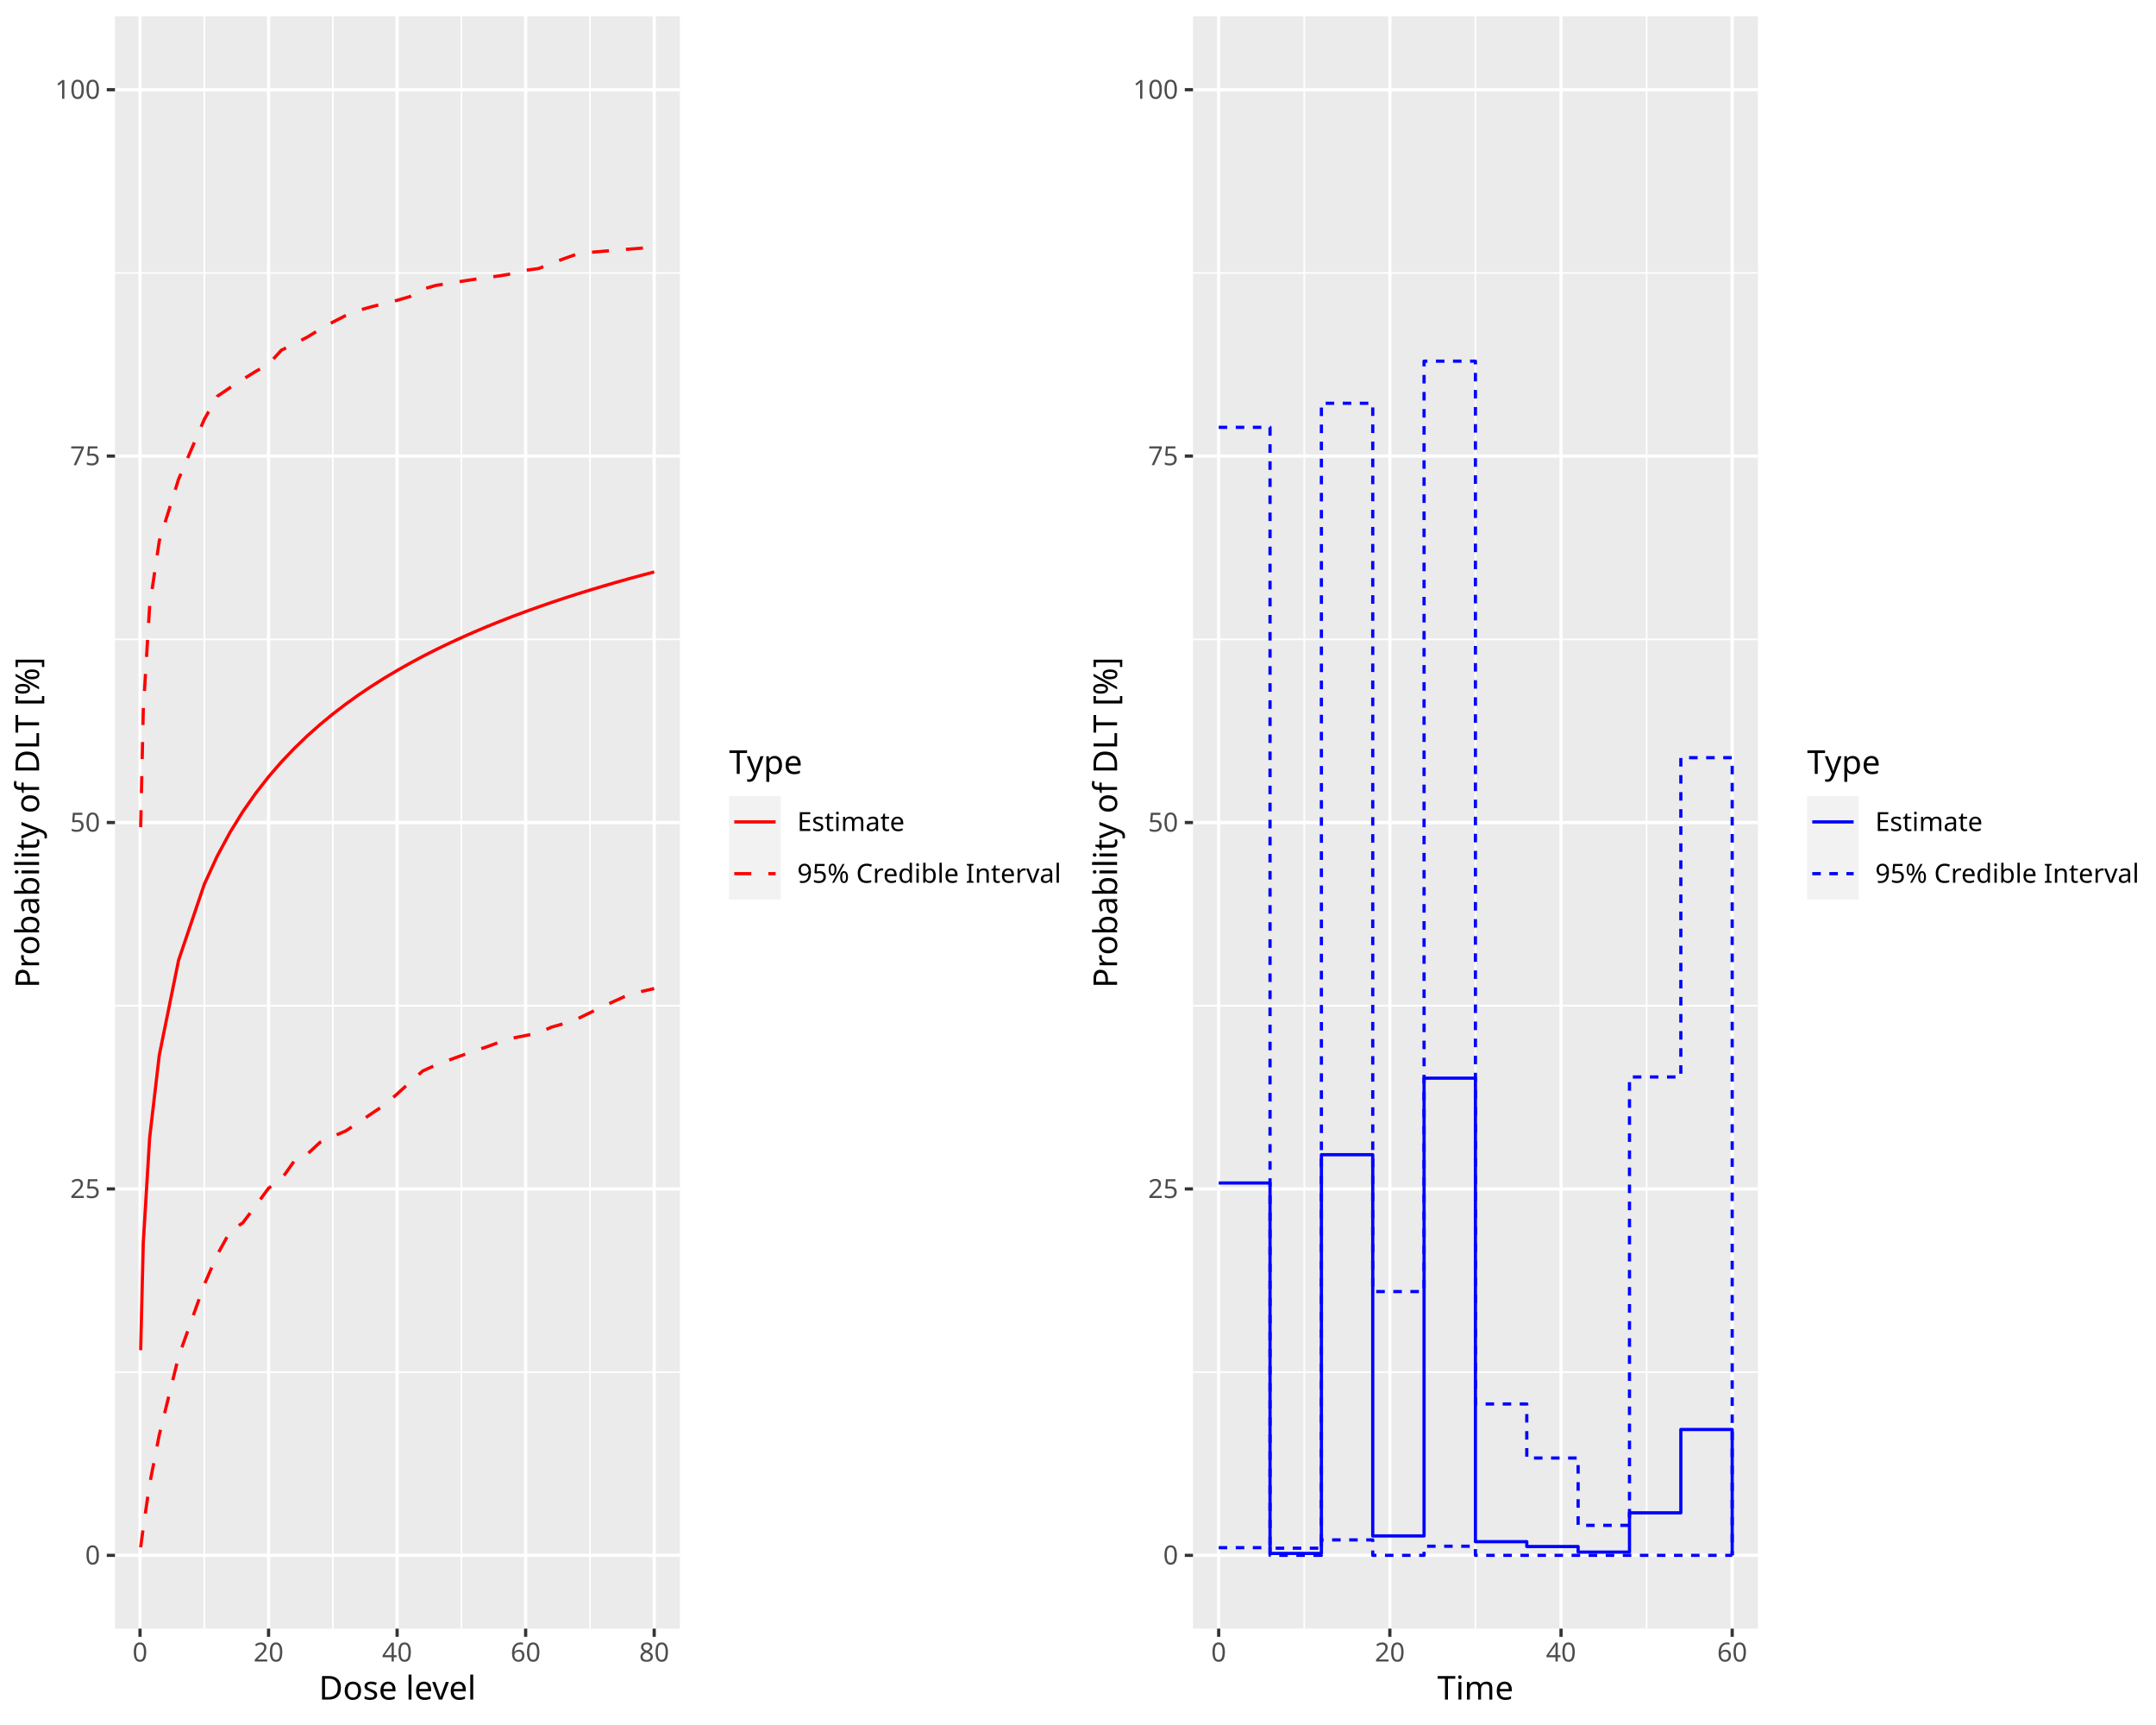
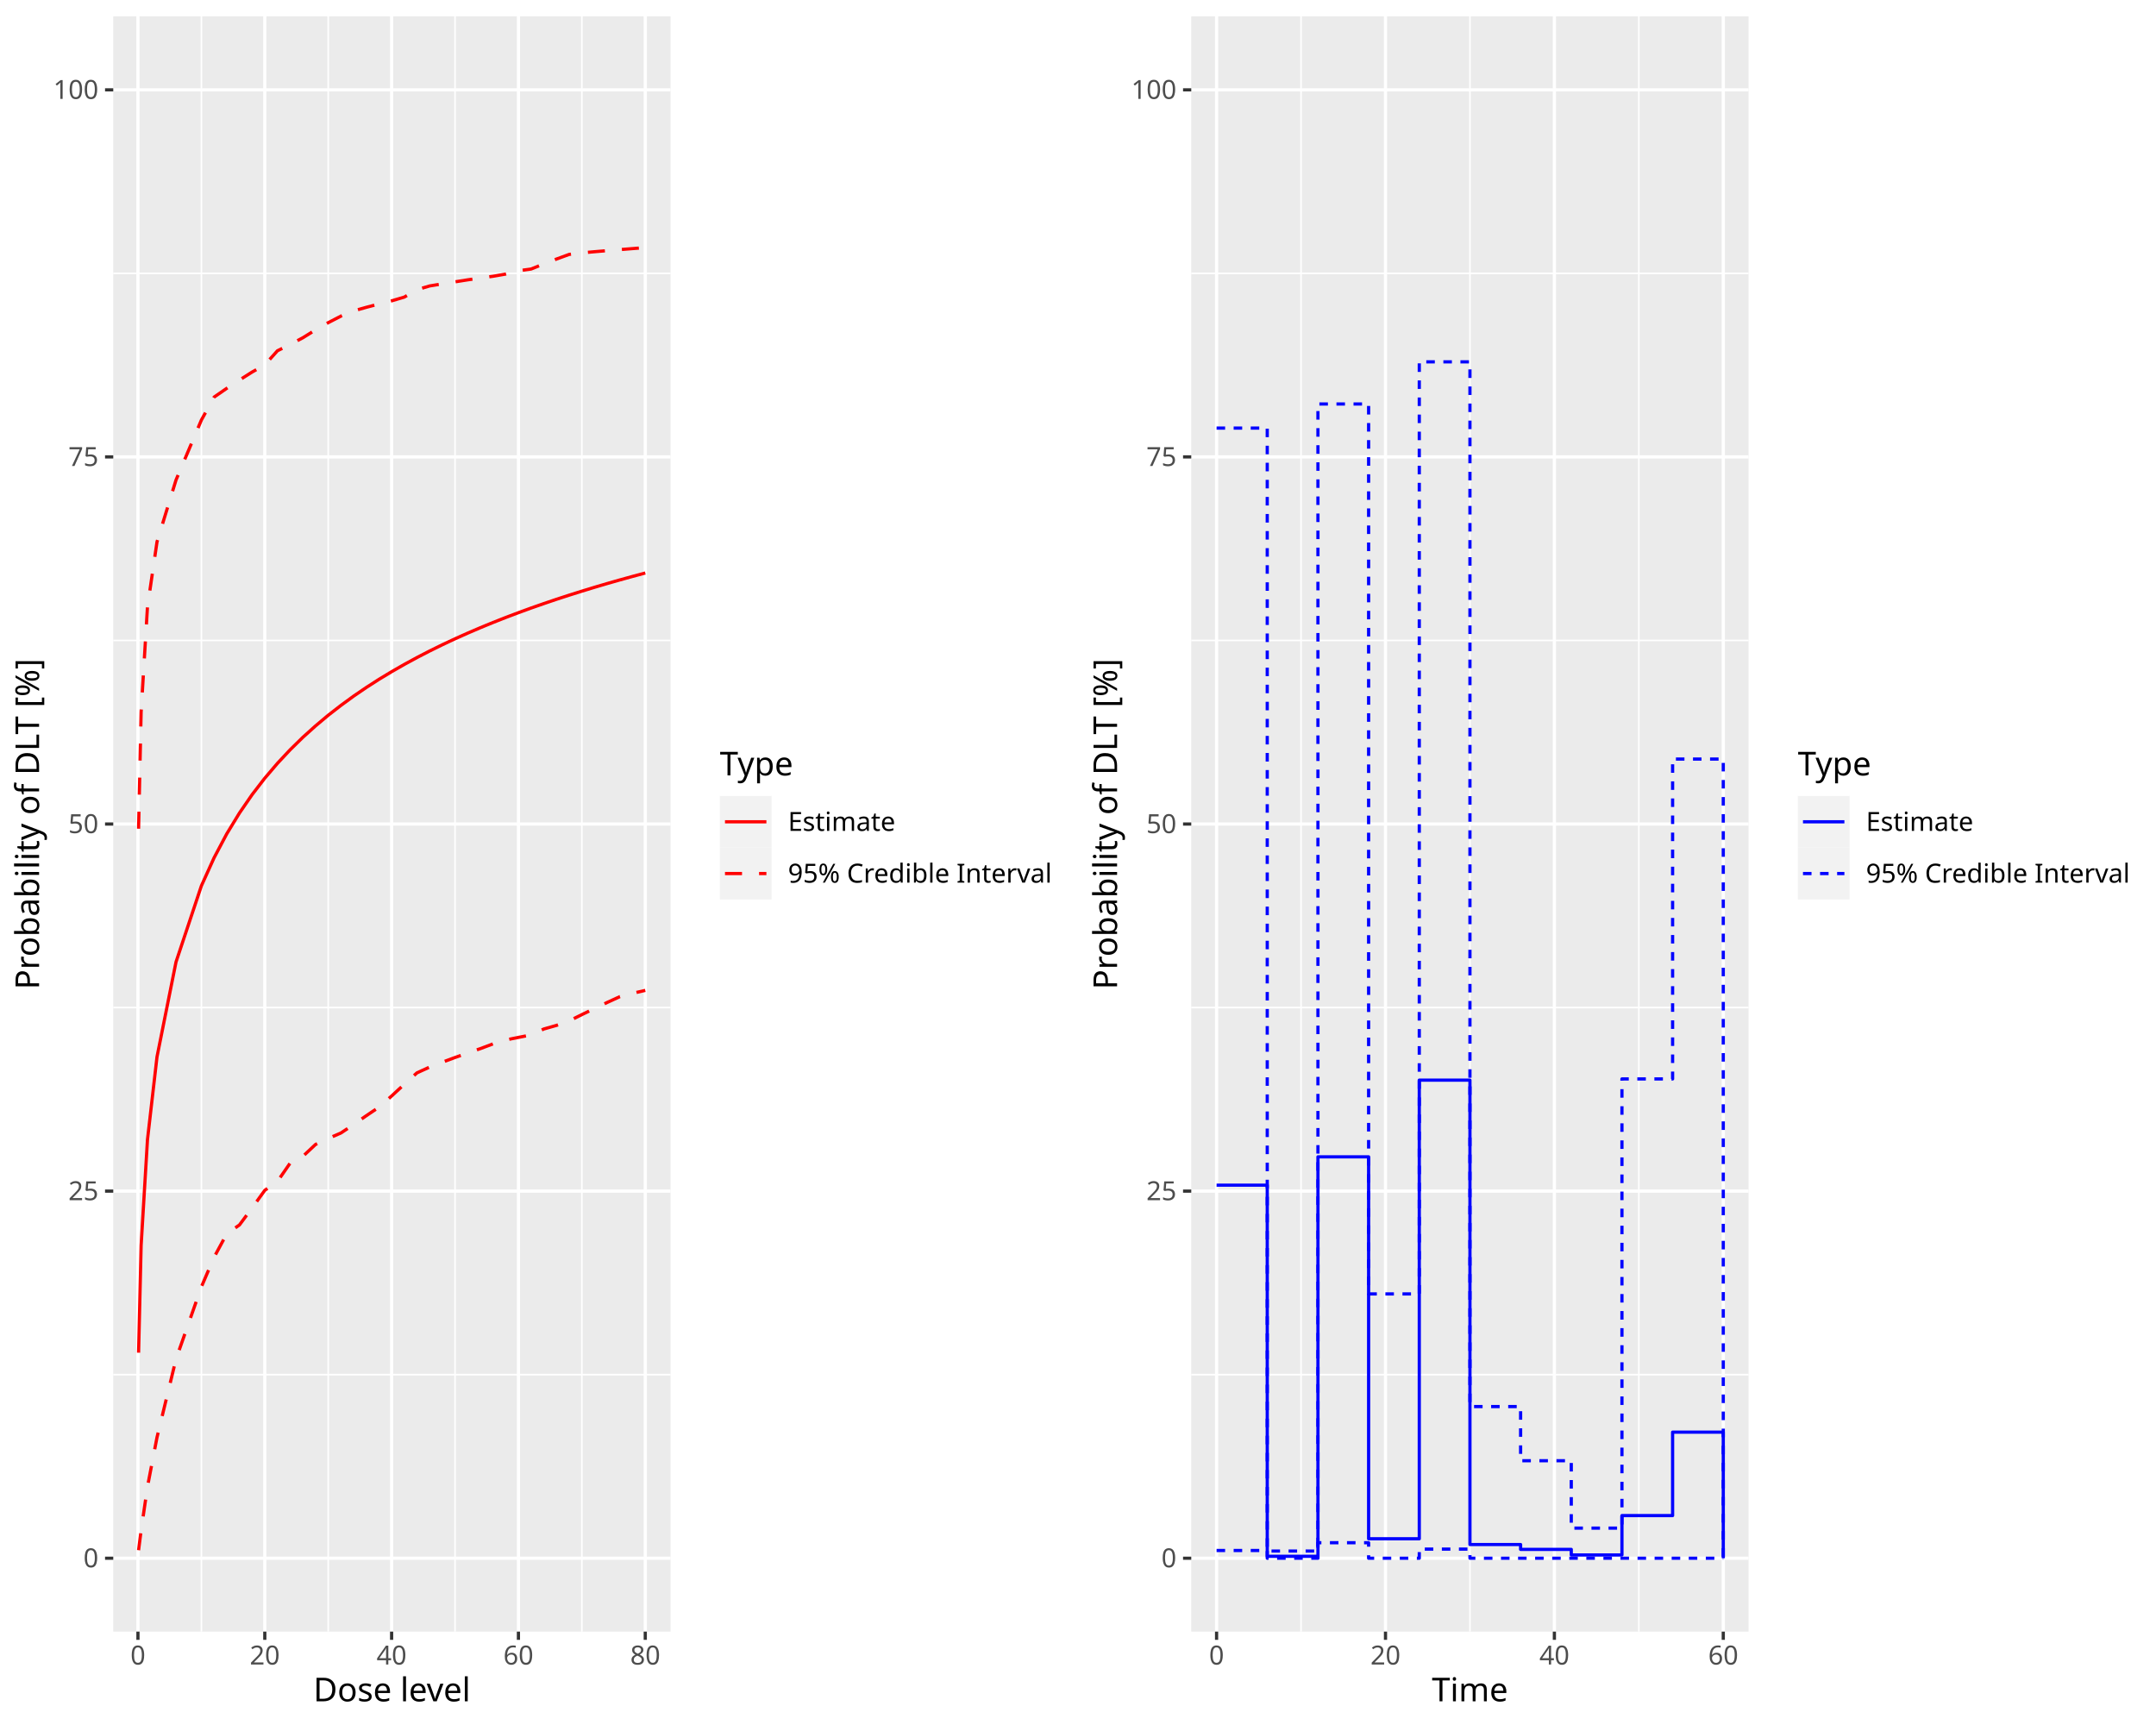
<svg xmlns="http://www.w3.org/2000/svg" class="svglite" data-engine-version="2.0" width="720.00pt" height="576.00pt" viewBox="0 0 720.00 576.00">
  <defs>
    <style type="text/css">
    .svglite line, .svglite polyline, .svglite polygon, .svglite path, .svglite rect, .svglite circle {
      fill: none;
      stroke: #000000;
      stroke-linecap: round;
      stroke-linejoin: round;
      stroke-miterlimit: 10.00;
    }
  </style>
  </defs>
  <rect width="100%" height="100%" style="stroke: none; fill: #FFFFFF;" />
  <defs>
    <clipPath id="cpMC4wMHw3MjAuMDB8MC4wMHw1NzYuMDA=">
      <rect x="0.00" y="0.00" width="720.00" height="576.00" />
    </clipPath>
  </defs>
  <g clip-path="url(#cpMC4wMHw3MjAuMDB8MC4wMHw1NzYuMDA=)">
</g>
  <defs>
    <clipPath id="cpMC4wMHwzNjAuMDB8MC4wMHw1NzYuMDA=">
      <rect x="0.00" y="0.00" width="360.00" height="576.00" />
    </clipPath>
  </defs>
  <g clip-path="url(#cpMC4wMHwzNjAuMDB8MC4wMHw1NzYuMDA=)">
    <rect x="0.00" y="0.00" width="360.00" height="576.00" style="stroke-width: 1.07; stroke: #FFFFFF; fill: #FFFFFF;" />
  </g>
  <g clip-path="url(#cpMC4wMHw3MjAuMDB8MC4wMHw1NzYuMDA=)">
</g>
  <defs>
-     <clipPath id="cpMzguNDB8MjI3LjA0fDUuNDh8NTQzLjgy">
-       <rect x="38.40" y="5.48" width="188.64" height="538.34" />
+     <clipPath id="cpMzcuODJ8MjIzLjk1fDUuNDh8NTQ0Ljgy">
+       <rect x="37.82" y="5.48" width="186.12" height="539.34" />
    </clipPath>
  </defs>
-   <g clip-path="url(#cpMzguNDB8MjI3LjA0fDUuNDh8NTQzLjgy)">
-     <rect x="38.40" y="5.48" width="188.64" height="538.34" style="stroke-width: 1.07; stroke: none; fill: #EBEBEB;" />
-     <polyline points="38.40,458.18 227.04,458.18 " style="stroke-width: 0.53; stroke: #FFFFFF; stroke-linecap: butt;" />
-     <polyline points="38.40,335.83 227.04,335.83 " style="stroke-width: 0.53; stroke: #FFFFFF; stroke-linecap: butt;" />
-     <polyline points="38.40,213.48 227.04,213.48 " style="stroke-width: 0.53; stroke: #FFFFFF; stroke-linecap: butt;" />
-     <polyline points="38.40,91.13 227.04,91.13 " style="stroke-width: 0.53; stroke: #FFFFFF; stroke-linecap: butt;" />
-     <polyline points="68.23,543.82 68.23,5.48 " style="stroke-width: 0.53; stroke: #FFFFFF; stroke-linecap: butt;" />
-     <polyline points="111.15,543.82 111.15,5.48 " style="stroke-width: 0.53; stroke: #FFFFFF; stroke-linecap: butt;" />
-     <polyline points="154.08,543.82 154.08,5.48 " style="stroke-width: 0.53; stroke: #FFFFFF; stroke-linecap: butt;" />
-     <polyline points="197.01,543.82 197.01,5.48 " style="stroke-width: 0.53; stroke: #FFFFFF; stroke-linecap: butt;" />
-     <polyline points="38.40,519.35 227.04,519.35 " style="stroke-width: 1.07; stroke: #FFFFFF; stroke-linecap: butt;" />
-     <polyline points="38.40,397.00 227.04,397.00 " style="stroke-width: 1.07; stroke: #FFFFFF; stroke-linecap: butt;" />
-     <polyline points="38.40,274.65 227.04,274.65 " style="stroke-width: 1.07; stroke: #FFFFFF; stroke-linecap: butt;" />
-     <polyline points="38.40,152.30 227.04,152.30 " style="stroke-width: 1.07; stroke: #FFFFFF; stroke-linecap: butt;" />
-     <polyline points="38.40,29.95 227.04,29.95 " style="stroke-width: 1.07; stroke: #FFFFFF; stroke-linecap: butt;" />
-     <polyline points="46.76,543.82 46.76,5.48 " style="stroke-width: 1.07; stroke: #FFFFFF; stroke-linecap: butt;" />
-     <polyline points="89.69,543.82 89.69,5.48 " style="stroke-width: 1.07; stroke: #FFFFFF; stroke-linecap: butt;" />
-     <polyline points="132.62,543.82 132.62,5.48 " style="stroke-width: 1.07; stroke: #FFFFFF; stroke-linecap: butt;" />
-     <polyline points="175.54,543.82 175.54,5.48 " style="stroke-width: 1.07; stroke: #FFFFFF; stroke-linecap: butt;" />
-     <polyline points="218.47,543.82 218.47,5.48 " style="stroke-width: 1.07; stroke: #FFFFFF; stroke-linecap: butt;" />
-     <polyline points="46.98,516.68 47.84,510.05 49.98,495.55 53.20,479.08 59.64,452.99 68.23,428.93 72.52,419.04 76.81,411.25 81.11,408.28 85.40,402.60 89.69,396.74 93.98,393.76 98.28,387.66 102.57,385.43 106.86,381.46 111.15,379.47 115.45,377.64 119.74,374.82 124.03,371.88 128.32,369.02 132.62,365.30 136.91,361.38 141.20,357.59 145.49,355.65 149.79,354.03 154.08,352.47 158.37,350.96 162.66,349.51 166.96,347.93 171.25,346.63 175.54,345.77 179.84,344.94 184.13,342.98 188.42,341.77 192.71,340.27 197.01,338.17 201.30,336.12 205.59,334.12 209.88,332.17 214.18,331.08 218.47,330.09 " style="stroke-width: 1.07; stroke: #FF0000; stroke-dasharray: 5.69,5.69; stroke-linecap: butt;" />
-     <polyline points="46.98,450.85 47.84,415.09 49.98,379.87 53.20,352.27 59.64,320.63 68.23,295.26 72.52,285.91 76.81,277.94 81.11,270.99 85.40,264.86 89.69,259.37 93.98,254.41 98.28,249.90 102.57,245.76 106.86,241.95 111.15,238.41 115.45,235.12 119.74,232.04 124.03,229.16 128.32,226.44 132.62,223.88 136.91,221.46 141.20,219.16 145.49,216.98 149.79,214.90 154.08,212.92 158.37,211.03 162.66,209.21 166.96,207.48 171.25,205.81 175.54,204.21 179.84,202.67 184.13,201.18 188.42,199.75 192.71,198.37 197.01,197.04 201.30,195.75 205.59,194.50 209.88,193.29 214.18,192.12 218.47,190.98 " style="stroke-width: 1.07; stroke: #FF0000; stroke-linecap: butt;" />
-     <polyline points="46.98,276.22 47.84,237.31 49.98,202.28 53.20,180.62 59.64,160.00 68.23,140.02 72.52,132.36 76.81,129.44 81.11,126.68 85.40,124.01 89.69,121.62 93.98,116.92 98.28,114.82 102.57,112.59 106.86,109.96 111.15,107.56 115.45,105.37 119.74,103.64 124.03,102.44 128.32,101.33 132.62,100.28 136.91,99.03 141.20,96.56 145.49,95.32 149.79,94.61 154.08,93.94 158.37,93.28 162.66,92.67 166.96,92.09 171.25,91.35 175.54,90.25 179.84,89.67 184.13,87.96 188.42,86.35 192.71,84.81 197.01,84.28 201.30,83.91 205.59,83.55 209.88,83.20 214.18,82.87 218.47,82.54 " style="stroke-width: 1.07; stroke: #FF0000; stroke-dasharray: 5.69,5.69; stroke-linecap: butt;" />
+   <g clip-path="url(#cpMzcuODJ8MjIzLjk1fDUuNDh8NTQ0Ljgy)">
+     <rect x="37.82" y="5.48" width="186.12" height="539.34" style="stroke-width: 1.07; stroke: none; fill: #EBEBEB;" />
+     <polyline points="37.82,459.02 223.95,459.02 " style="stroke-width: 0.53; stroke: #FFFFFF; stroke-linecap: butt;" />
+     <polyline points="37.82,336.44 223.95,336.44 " style="stroke-width: 0.53; stroke: #FFFFFF; stroke-linecap: butt;" />
+     <polyline points="37.82,213.86 223.95,213.86 " style="stroke-width: 0.53; stroke: #FFFFFF; stroke-linecap: butt;" />
+     <polyline points="37.82,91.28 223.95,91.28 " style="stroke-width: 0.53; stroke: #FFFFFF; stroke-linecap: butt;" />
+     <polyline points="67.25,544.82 67.25,5.48 " style="stroke-width: 0.53; stroke: #FFFFFF; stroke-linecap: butt;" />
+     <polyline points="109.60,544.82 109.60,5.48 " style="stroke-width: 0.53; stroke: #FFFFFF; stroke-linecap: butt;" />
+     <polyline points="151.96,544.82 151.96,5.48 " style="stroke-width: 0.53; stroke: #FFFFFF; stroke-linecap: butt;" />
+     <polyline points="194.31,544.82 194.31,5.48 " style="stroke-width: 0.53; stroke: #FFFFFF; stroke-linecap: butt;" />
+     <polyline points="37.82,520.31 223.95,520.31 " style="stroke-width: 1.07; stroke: #FFFFFF; stroke-linecap: butt;" />
+     <polyline points="37.82,397.73 223.95,397.73 " style="stroke-width: 1.07; stroke: #FFFFFF; stroke-linecap: butt;" />
+     <polyline points="37.82,275.15 223.95,275.15 " style="stroke-width: 1.07; stroke: #FFFFFF; stroke-linecap: butt;" />
+     <polyline points="37.82,152.57 223.95,152.57 " style="stroke-width: 1.07; stroke: #FFFFFF; stroke-linecap: butt;" />
+     <polyline points="37.82,30.00 223.95,30.00 " style="stroke-width: 1.07; stroke: #FFFFFF; stroke-linecap: butt;" />
+     <polyline points="46.07,544.82 46.07,5.48 " style="stroke-width: 1.07; stroke: #FFFFFF; stroke-linecap: butt;" />
+     <polyline points="88.43,544.82 88.43,5.48 " style="stroke-width: 1.07; stroke: #FFFFFF; stroke-linecap: butt;" />
+     <polyline points="130.78,544.82 130.78,5.48 " style="stroke-width: 1.07; stroke: #FFFFFF; stroke-linecap: butt;" />
+     <polyline points="173.13,544.82 173.13,5.48 " style="stroke-width: 1.07; stroke: #FFFFFF; stroke-linecap: butt;" />
+     <polyline points="215.49,544.82 215.49,5.48 " style="stroke-width: 1.07; stroke: #FFFFFF; stroke-linecap: butt;" />
+     <polyline points="46.28,517.63 47.13,510.99 49.25,496.46 52.43,479.96 58.78,453.82 67.25,429.72 71.49,419.81 75.72,412.00 79.96,409.03 84.19,403.34 88.43,397.46 92.66,394.48 96.90,388.37 101.13,386.13 105.37,382.15 109.60,380.16 113.84,378.33 118.07,375.50 122.31,372.56 126.54,369.70 130.78,365.97 135.02,362.04 139.25,358.24 143.49,356.30 147.72,354.68 151.96,353.11 156.19,351.60 160.43,350.15 164.66,348.56 168.90,347.26 173.13,346.40 177.37,345.57 181.60,343.60 185.84,342.39 190.08,340.89 194.31,338.79 198.55,336.74 202.78,334.73 207.02,332.78 211.25,331.69 215.49,330.70 " style="stroke-width: 1.07; stroke: #FF0000; stroke-dasharray: 5.69,5.69; stroke-linecap: butt;" />
+     <polyline points="46.28,451.68 47.13,415.85 49.25,380.56 52.43,352.91 58.78,321.22 67.25,295.80 71.49,286.43 75.72,278.44 79.96,271.49 84.19,265.34 88.43,259.84 92.66,254.88 96.90,250.35 101.13,246.21 105.37,242.39 109.60,238.84 113.84,235.55 118.07,232.46 122.31,229.57 126.54,226.85 130.78,224.29 135.02,221.86 139.25,219.56 143.49,217.37 147.72,215.29 151.96,213.30 156.19,211.41 160.43,209.59 164.66,207.85 168.90,206.18 173.13,204.58 177.37,203.03 181.60,201.55 185.84,200.11 190.08,198.73 194.31,197.40 198.55,196.10 202.78,194.85 207.02,193.64 211.25,192.47 215.49,191.33 " style="stroke-width: 1.07; stroke: #FF0000; stroke-linecap: butt;" />
+     <polyline points="46.28,276.72 47.13,237.74 49.25,202.64 52.43,180.95 58.78,160.28 67.25,140.27 71.49,132.60 75.72,129.67 79.96,126.91 84.19,124.23 88.43,121.84 92.66,117.12 96.90,115.02 101.13,112.79 105.37,110.15 109.60,107.75 113.84,105.56 118.07,103.82 122.31,102.62 126.54,101.51 130.78,100.46 135.02,99.20 139.25,96.73 143.49,95.48 147.72,94.78 151.96,94.11 156.19,93.44 160.43,92.83 164.66,92.25 168.90,91.51 173.13,90.41 177.37,89.83 181.60,88.11 185.84,86.50 190.08,84.95 194.31,84.43 198.55,84.05 202.78,83.69 207.02,83.35 211.25,83.01 215.49,82.68 " style="stroke-width: 1.07; stroke: #FF0000; stroke-dasharray: 5.69,5.69; stroke-linecap: butt;" />
  </g>
  <g clip-path="url(#cpMC4wMHw3MjAuMDB8MC4wMHw1NzYuMDA=)">
-     <text x="33.47" y="522.38" text-anchor="end" style="font-size: 8.80px; fill: #4D4D4D; font-family: sans;" textLength="4.89px" lengthAdjust="spacingAndGlyphs">0</text>
-     <text x="33.47" y="400.03" text-anchor="end" style="font-size: 8.80px; fill: #4D4D4D; font-family: sans;" textLength="9.79px" lengthAdjust="spacingAndGlyphs">25</text>
-     <text x="33.47" y="277.68" text-anchor="end" style="font-size: 8.80px; fill: #4D4D4D; font-family: sans;" textLength="9.79px" lengthAdjust="spacingAndGlyphs">50</text>
-     <text x="33.47" y="155.33" text-anchor="end" style="font-size: 8.80px; fill: #4D4D4D; font-family: sans;" textLength="9.79px" lengthAdjust="spacingAndGlyphs">75</text>
-     <text x="33.47" y="32.98" text-anchor="end" style="font-size: 8.80px; fill: #4D4D4D; font-family: sans;" textLength="14.68px" lengthAdjust="spacingAndGlyphs">100</text>
-     <polyline points="35.66,519.35 38.40,519.35 " style="stroke-width: 1.07; stroke: #333333; stroke-linecap: butt;" />
-     <polyline points="35.66,397.00 38.40,397.00 " style="stroke-width: 1.07; stroke: #333333; stroke-linecap: butt;" />
-     <polyline points="35.66,274.65 38.40,274.65 " style="stroke-width: 1.07; stroke: #333333; stroke-linecap: butt;" />
-     <polyline points="35.66,152.30 38.40,152.30 " style="stroke-width: 1.07; stroke: #333333; stroke-linecap: butt;" />
-     <polyline points="35.66,29.95 38.40,29.95 " style="stroke-width: 1.07; stroke: #333333; stroke-linecap: butt;" />
-     <polyline points="46.76,546.56 46.76,543.82 " style="stroke-width: 1.07; stroke: #333333; stroke-linecap: butt;" />
-     <polyline points="89.69,546.56 89.69,543.82 " style="stroke-width: 1.07; stroke: #333333; stroke-linecap: butt;" />
-     <polyline points="132.62,546.56 132.62,543.82 " style="stroke-width: 1.07; stroke: #333333; stroke-linecap: butt;" />
-     <polyline points="175.54,546.56 175.54,543.82 " style="stroke-width: 1.07; stroke: #333333; stroke-linecap: butt;" />
-     <polyline points="218.47,546.56 218.47,543.82 " style="stroke-width: 1.07; stroke: #333333; stroke-linecap: butt;" />
-     <text x="46.76" y="554.81" text-anchor="middle" style="font-size: 8.80px; fill: #4D4D4D; font-family: sans;" textLength="4.89px" lengthAdjust="spacingAndGlyphs">0</text>
-     <text x="89.69" y="554.81" text-anchor="middle" style="font-size: 8.80px; fill: #4D4D4D; font-family: sans;" textLength="9.79px" lengthAdjust="spacingAndGlyphs">20</text>
-     <text x="132.62" y="554.81" text-anchor="middle" style="font-size: 8.80px; fill: #4D4D4D; font-family: sans;" textLength="9.79px" lengthAdjust="spacingAndGlyphs">40</text>
-     <text x="175.54" y="554.81" text-anchor="middle" style="font-size: 8.80px; fill: #4D4D4D; font-family: sans;" textLength="9.79px" lengthAdjust="spacingAndGlyphs">60</text>
-     <text x="218.47" y="554.81" text-anchor="middle" style="font-size: 8.80px; fill: #4D4D4D; font-family: sans;" textLength="9.79px" lengthAdjust="spacingAndGlyphs">80</text>
-     <text x="132.72" y="567.52" text-anchor="middle" style="font-size: 11.00px; font-family: sans;" textLength="51.37px" lengthAdjust="spacingAndGlyphs">Dose level</text>
-     <text transform="translate(13.05,274.65) rotate(-90)" text-anchor="middle" style="font-size: 11.00px; font-family: sans;" textLength="106.38px" lengthAdjust="spacingAndGlyphs">Probability of DLT [%]</text>
-     <rect x="238.00" y="243.45" width="116.52" height="62.40" style="stroke-width: 1.07; stroke: none; fill: #FFFFFF;" />
-     <text x="243.48" y="258.42" style="font-size: 11.00px; font-family: sans;" textLength="24.46px" lengthAdjust="spacingAndGlyphs">Type</text>
-     <rect x="243.48" y="265.81" width="17.28" height="17.28" style="stroke-width: 1.07; stroke: none; fill: #F2F2F2;" />
-     <line x1="245.21" y1="274.45" x2="259.03" y2="274.45" style="stroke-width: 1.07; stroke: #FF0000; stroke-linecap: butt;" />
-     <rect x="243.48" y="283.09" width="17.28" height="17.28" style="stroke-width: 1.07; stroke: none; fill: #F2F2F2;" />
-     <line x1="245.21" y1="291.73" x2="259.03" y2="291.73" style="stroke-width: 1.07; stroke: #FF0000; stroke-dasharray: 5.69,5.69; stroke-linecap: butt;" />
-     <text x="266.24" y="277.48" style="font-size: 8.80px; font-family: sans;" textLength="34.24px" lengthAdjust="spacingAndGlyphs">Estimate</text>
-     <text x="266.24" y="294.76" style="font-size: 8.80px; font-family: sans;" textLength="84.14px" lengthAdjust="spacingAndGlyphs">95% Credible Interval</text>
+     <text x="32.89" y="523.34" text-anchor="end" style="font-size: 8.80px; fill: #4D4D4D; font-family: sans;" textLength="4.89px" lengthAdjust="spacingAndGlyphs">0</text>
+     <text x="32.89" y="400.76" text-anchor="end" style="font-size: 8.80px; fill: #4D4D4D; font-family: sans;" textLength="9.79px" lengthAdjust="spacingAndGlyphs">25</text>
+     <text x="32.89" y="278.18" text-anchor="end" style="font-size: 8.80px; fill: #4D4D4D; font-family: sans;" textLength="9.79px" lengthAdjust="spacingAndGlyphs">50</text>
+     <text x="32.89" y="155.60" text-anchor="end" style="font-size: 8.80px; fill: #4D4D4D; font-family: sans;" textLength="9.79px" lengthAdjust="spacingAndGlyphs">75</text>
+     <text x="32.89" y="33.02" text-anchor="end" style="font-size: 8.80px; fill: #4D4D4D; font-family: sans;" textLength="14.68px" lengthAdjust="spacingAndGlyphs">100</text>
+     <polyline points="35.08,520.31 37.82,520.31 " style="stroke-width: 1.07; stroke: #333333; stroke-linecap: butt;" />
+     <polyline points="35.08,397.73 37.82,397.73 " style="stroke-width: 1.07; stroke: #333333; stroke-linecap: butt;" />
+     <polyline points="35.08,275.15 37.82,275.15 " style="stroke-width: 1.07; stroke: #333333; stroke-linecap: butt;" />
+     <polyline points="35.08,152.57 37.82,152.57 " style="stroke-width: 1.07; stroke: #333333; stroke-linecap: butt;" />
+     <polyline points="35.08,30.00 37.82,30.00 " style="stroke-width: 1.07; stroke: #333333; stroke-linecap: butt;" />
+     <polyline points="46.07,547.56 46.07,544.82 " style="stroke-width: 1.07; stroke: #333333; stroke-linecap: butt;" />
+     <polyline points="88.43,547.56 88.43,544.82 " style="stroke-width: 1.07; stroke: #333333; stroke-linecap: butt;" />
+     <polyline points="130.78,547.56 130.78,544.82 " style="stroke-width: 1.07; stroke: #333333; stroke-linecap: butt;" />
+     <polyline points="173.13,547.56 173.13,544.82 " style="stroke-width: 1.07; stroke: #333333; stroke-linecap: butt;" />
+     <polyline points="215.49,547.56 215.49,544.82 " style="stroke-width: 1.07; stroke: #333333; stroke-linecap: butt;" />
+     <text x="46.07" y="555.81" text-anchor="middle" style="font-size: 8.80px; fill: #4D4D4D; font-family: sans;" textLength="4.89px" lengthAdjust="spacingAndGlyphs">0</text>
+     <text x="88.43" y="555.81" text-anchor="middle" style="font-size: 8.80px; fill: #4D4D4D; font-family: sans;" textLength="9.79px" lengthAdjust="spacingAndGlyphs">20</text>
+     <text x="130.78" y="555.81" text-anchor="middle" style="font-size: 8.80px; fill: #4D4D4D; font-family: sans;" textLength="9.79px" lengthAdjust="spacingAndGlyphs">40</text>
+     <text x="173.13" y="555.81" text-anchor="middle" style="font-size: 8.80px; fill: #4D4D4D; font-family: sans;" textLength="9.79px" lengthAdjust="spacingAndGlyphs">60</text>
+     <text x="215.49" y="555.81" text-anchor="middle" style="font-size: 8.80px; fill: #4D4D4D; font-family: sans;" textLength="9.79px" lengthAdjust="spacingAndGlyphs">80</text>
+     <text x="130.89" y="568.10" text-anchor="middle" style="font-size: 11.00px; font-family: sans;" textLength="51.37px" lengthAdjust="spacingAndGlyphs">Dose level</text>
+     <text transform="translate(13.05,275.15) rotate(-90)" text-anchor="middle" style="font-size: 11.00px; font-family: sans;" textLength="106.38px" lengthAdjust="spacingAndGlyphs">Probability of DLT [%]</text>
+     <rect x="234.91" y="244.49" width="119.61" height="61.32" style="stroke-width: 1.07; stroke: none; fill: #FFFFFF;" />
+     <text x="240.39" y="258.92" style="font-size: 11.00px; font-family: sans;" textLength="24.46px" lengthAdjust="spacingAndGlyphs">Type</text>
+     <rect x="240.39" y="265.77" width="17.28" height="17.28" style="stroke-width: 1.07; stroke: none; fill: #F2F2F2;" />
+     <line x1="242.11" y1="274.41" x2="255.94" y2="274.41" style="stroke-width: 1.07; stroke: #FF0000; stroke-linecap: butt;" />
+     <rect x="240.39" y="283.05" width="17.28" height="17.28" style="stroke-width: 1.07; stroke: none; fill: #F2F2F2;" />
+     <line x1="242.11" y1="291.69" x2="255.94" y2="291.69" style="stroke-width: 1.07; stroke: #FF0000; stroke-dasharray: 5.69,5.69; stroke-linecap: butt;" />
+     <text x="263.15" y="277.44" style="font-size: 8.80px; font-family: sans;" textLength="34.24px" lengthAdjust="spacingAndGlyphs">Estimate</text>
+     <text x="263.15" y="294.72" style="font-size: 8.80px; font-family: sans;" textLength="84.14px" lengthAdjust="spacingAndGlyphs">95% Credible Interval</text>
  </g>
  <defs>
    <clipPath id="cpMzYwLjAwfDcyMC4wMHwwLjAwfDU3Ni4wMA==">
      <rect x="360.00" y="0.00" width="360.00" height="576.00" />
    </clipPath>
  </defs>
  <g clip-path="url(#cpMzYwLjAwfDcyMC4wMHwwLjAwfDU3Ni4wMA==)">
    <rect x="360.00" y="0.00" width="360.00" height="576.00" style="stroke-width: 1.07; stroke: #FFFFFF; fill: #FFFFFF;" />
  </g>
  <g clip-path="url(#cpMC4wMHw3MjAuMDB8MC4wMHw1NzYuMDA=)">
</g>
  <defs>
-     <clipPath id="cpMzk4LjQwfDU4Ny4wNHw1LjQ4fDU0My44Mg==">
-       <rect x="398.40" y="5.48" width="188.64" height="538.34" />
+     <clipPath id="cpMzk3LjgyfDU4My45NXw1LjQ4fDU0NC44Mg==">
+       <rect x="397.82" y="5.48" width="186.12" height="539.34" />
    </clipPath>
  </defs>
-   <g clip-path="url(#cpMzk4LjQwfDU4Ny4wNHw1LjQ4fDU0My44Mg==)">
-     <rect x="398.40" y="5.48" width="188.64" height="538.34" style="stroke-width: 1.07; stroke: none; fill: #EBEBEB;" />
-     <polyline points="398.40,458.18 587.04,458.18 " style="stroke-width: 0.53; stroke: #FFFFFF; stroke-linecap: butt;" />
-     <polyline points="398.40,335.83 587.04,335.83 " style="stroke-width: 0.53; stroke: #FFFFFF; stroke-linecap: butt;" />
-     <polyline points="398.40,213.48 587.04,213.48 " style="stroke-width: 0.53; stroke: #FFFFFF; stroke-linecap: butt;" />
-     <polyline points="398.40,91.13 587.04,91.13 " style="stroke-width: 0.53; stroke: #FFFFFF; stroke-linecap: butt;" />
-     <polyline points="435.56,543.82 435.56,5.48 " style="stroke-width: 0.53; stroke: #FFFFFF; stroke-linecap: butt;" />
-     <polyline points="492.72,543.82 492.72,5.48 " style="stroke-width: 0.53; stroke: #FFFFFF; stroke-linecap: butt;" />
-     <polyline points="549.89,543.82 549.89,5.48 " style="stroke-width: 0.53; stroke: #FFFFFF; stroke-linecap: butt;" />
-     <polyline points="398.40,519.35 587.04,519.35 " style="stroke-width: 1.07; stroke: #FFFFFF; stroke-linecap: butt;" />
-     <polyline points="398.40,397.00 587.04,397.00 " style="stroke-width: 1.07; stroke: #FFFFFF; stroke-linecap: butt;" />
-     <polyline points="398.40,274.65 587.04,274.65 " style="stroke-width: 1.07; stroke: #FFFFFF; stroke-linecap: butt;" />
-     <polyline points="398.40,152.30 587.04,152.30 " style="stroke-width: 1.07; stroke: #FFFFFF; stroke-linecap: butt;" />
-     <polyline points="398.40,29.95 587.04,29.95 " style="stroke-width: 1.07; stroke: #FFFFFF; stroke-linecap: butt;" />
-     <polyline points="406.98,543.82 406.98,5.48 " style="stroke-width: 1.07; stroke: #FFFFFF; stroke-linecap: butt;" />
-     <polyline points="464.14,543.82 464.14,5.48 " style="stroke-width: 1.07; stroke: #FFFFFF; stroke-linecap: butt;" />
-     <polyline points="521.31,543.82 521.31,5.48 " style="stroke-width: 1.07; stroke: #FFFFFF; stroke-linecap: butt;" />
-     <polyline points="578.47,543.82 578.47,5.48 " style="stroke-width: 1.07; stroke: #FFFFFF; stroke-linecap: butt;" />
-     <polyline points="406.98,516.78 424.13,516.78 424.13,519.35 441.28,519.35 441.28,514.20 458.43,514.20 458.43,519.35 475.57,519.35 475.57,516.31 492.72,516.31 492.72,519.35 509.87,519.35 509.87,519.35 527.02,519.35 527.02,519.35 544.17,519.35 544.17,519.35 561.32,519.35 561.32,519.35 578.47,519.35 578.47,519.35 " style="stroke-width: 1.07; stroke: #0000FF; stroke-dasharray: 2.85,2.85; stroke-linecap: butt;" />
-     <polyline points="406.98,395.02 424.13,395.02 424.13,518.70 441.28,518.70 441.28,385.57 458.43,385.57 458.43,512.87 475.57,512.87 475.57,360.01 492.72,360.01 492.72,514.79 509.87,514.79 509.87,516.41 527.02,516.41 527.02,518.27 544.17,518.27 544.17,505.15 561.32,505.15 561.32,477.33 578.47,477.33 578.47,519.35 " style="stroke-width: 1.07; stroke: #0000FF; stroke-linecap: butt;" />
-     <polyline points="406.98,142.69 424.13,142.69 424.13,516.96 441.28,516.96 441.28,134.66 458.43,134.66 458.43,431.27 475.57,431.27 475.57,120.60 492.72,120.60 492.72,468.81 509.87,468.81 509.87,486.86 527.02,486.86 527.02,509.33 544.17,509.33 544.17,359.62 561.32,359.62 561.32,253.00 578.47,253.00 578.47,519.35 " style="stroke-width: 1.07; stroke: #0000FF; stroke-dasharray: 2.85,2.85; stroke-linecap: butt;" />
+   <g clip-path="url(#cpMzk3LjgyfDU4My45NXw1LjQ4fDU0NC44Mg==)">
+     <rect x="397.82" y="5.48" width="186.12" height="539.34" style="stroke-width: 1.07; stroke: none; fill: #EBEBEB;" />
+     <polyline points="397.82,459.02 583.95,459.02 " style="stroke-width: 0.53; stroke: #FFFFFF; stroke-linecap: butt;" />
+     <polyline points="397.82,336.44 583.95,336.44 " style="stroke-width: 0.53; stroke: #FFFFFF; stroke-linecap: butt;" />
+     <polyline points="397.82,213.86 583.95,213.86 " style="stroke-width: 0.53; stroke: #FFFFFF; stroke-linecap: butt;" />
+     <polyline points="397.82,91.28 583.95,91.28 " style="stroke-width: 0.53; stroke: #FFFFFF; stroke-linecap: butt;" />
+     <polyline points="434.49,544.82 434.49,5.48 " style="stroke-width: 0.53; stroke: #FFFFFF; stroke-linecap: butt;" />
+     <polyline points="490.89,544.82 490.89,5.48 " style="stroke-width: 0.53; stroke: #FFFFFF; stroke-linecap: butt;" />
+     <polyline points="547.29,544.82 547.29,5.48 " style="stroke-width: 0.53; stroke: #FFFFFF; stroke-linecap: butt;" />
+     <polyline points="397.82,520.31 583.95,520.31 " style="stroke-width: 1.07; stroke: #FFFFFF; stroke-linecap: butt;" />
+     <polyline points="397.82,397.73 583.95,397.73 " style="stroke-width: 1.07; stroke: #FFFFFF; stroke-linecap: butt;" />
+     <polyline points="397.82,275.15 583.95,275.15 " style="stroke-width: 1.07; stroke: #FFFFFF; stroke-linecap: butt;" />
+     <polyline points="397.82,152.57 583.95,152.57 " style="stroke-width: 1.07; stroke: #FFFFFF; stroke-linecap: butt;" />
+     <polyline points="397.82,30.00 583.95,30.00 " style="stroke-width: 1.07; stroke: #FFFFFF; stroke-linecap: butt;" />
+     <polyline points="406.28,544.82 406.28,5.48 " style="stroke-width: 1.07; stroke: #FFFFFF; stroke-linecap: butt;" />
+     <polyline points="462.69,544.82 462.69,5.48 " style="stroke-width: 1.07; stroke: #FFFFFF; stroke-linecap: butt;" />
+     <polyline points="519.09,544.82 519.09,5.48 " style="stroke-width: 1.07; stroke: #FFFFFF; stroke-linecap: butt;" />
+     <polyline points="575.49,544.82 575.49,5.48 " style="stroke-width: 1.07; stroke: #FFFFFF; stroke-linecap: butt;" />
+     <polyline points="406.28,517.73 423.20,517.73 423.20,520.31 440.13,520.31 440.13,515.14 457.05,515.14 457.05,520.31 473.97,520.31 473.97,517.26 490.89,517.26 490.89,520.31 507.81,520.31 507.81,520.31 524.73,520.31 524.73,520.31 541.65,520.31 541.65,520.31 558.57,520.31 558.57,520.31 575.49,520.31 575.49,520.31 " style="stroke-width: 1.07; stroke: #0000FF; stroke-dasharray: 2.85,2.85; stroke-linecap: butt;" />
+     <polyline points="406.28,395.74 423.20,395.74 423.20,519.66 440.13,519.66 440.13,386.28 457.05,386.28 457.05,513.81 473.97,513.81 473.97,360.67 490.89,360.67 490.89,515.74 507.81,515.74 507.81,517.36 524.73,517.36 524.73,519.22 541.65,519.22 541.65,506.07 558.57,506.07 558.57,478.21 575.49,478.21 575.49,520.31 " style="stroke-width: 1.07; stroke: #0000FF; stroke-linecap: butt;" />
+     <polyline points="406.28,142.95 423.20,142.95 423.20,517.91 440.13,517.91 440.13,134.90 457.05,134.90 457.05,432.06 473.97,432.06 473.97,120.82 490.89,120.82 490.89,469.67 507.81,469.67 507.81,487.75 524.73,487.75 524.73,510.26 541.65,510.26 541.65,360.27 558.57,360.27 558.57,253.46 575.49,253.46 575.49,520.31 " style="stroke-width: 1.07; stroke: #0000FF; stroke-dasharray: 2.85,2.85; stroke-linecap: butt;" />
  </g>
  <g clip-path="url(#cpMC4wMHw3MjAuMDB8MC4wMHw1NzYuMDA=)">
-     <text x="393.47" y="522.38" text-anchor="end" style="font-size: 8.80px; fill: #4D4D4D; font-family: sans;" textLength="4.89px" lengthAdjust="spacingAndGlyphs">0</text>
-     <text x="393.47" y="400.03" text-anchor="end" style="font-size: 8.80px; fill: #4D4D4D; font-family: sans;" textLength="9.79px" lengthAdjust="spacingAndGlyphs">25</text>
-     <text x="393.47" y="277.68" text-anchor="end" style="font-size: 8.80px; fill: #4D4D4D; font-family: sans;" textLength="9.79px" lengthAdjust="spacingAndGlyphs">50</text>
-     <text x="393.47" y="155.33" text-anchor="end" style="font-size: 8.80px; fill: #4D4D4D; font-family: sans;" textLength="9.79px" lengthAdjust="spacingAndGlyphs">75</text>
-     <text x="393.47" y="32.98" text-anchor="end" style="font-size: 8.80px; fill: #4D4D4D; font-family: sans;" textLength="14.68px" lengthAdjust="spacingAndGlyphs">100</text>
-     <polyline points="395.66,519.35 398.40,519.35 " style="stroke-width: 1.07; stroke: #333333; stroke-linecap: butt;" />
-     <polyline points="395.66,397.00 398.40,397.00 " style="stroke-width: 1.07; stroke: #333333; stroke-linecap: butt;" />
-     <polyline points="395.66,274.65 398.40,274.65 " style="stroke-width: 1.07; stroke: #333333; stroke-linecap: butt;" />
-     <polyline points="395.66,152.30 398.40,152.30 " style="stroke-width: 1.07; stroke: #333333; stroke-linecap: butt;" />
-     <polyline points="395.66,29.95 398.40,29.95 " style="stroke-width: 1.07; stroke: #333333; stroke-linecap: butt;" />
-     <polyline points="406.98,546.56 406.98,543.82 " style="stroke-width: 1.07; stroke: #333333; stroke-linecap: butt;" />
-     <polyline points="464.14,546.56 464.14,543.82 " style="stroke-width: 1.07; stroke: #333333; stroke-linecap: butt;" />
-     <polyline points="521.31,546.56 521.31,543.82 " style="stroke-width: 1.07; stroke: #333333; stroke-linecap: butt;" />
-     <polyline points="578.47,546.56 578.47,543.82 " style="stroke-width: 1.07; stroke: #333333; stroke-linecap: butt;" />
-     <text x="406.98" y="554.81" text-anchor="middle" style="font-size: 8.80px; fill: #4D4D4D; font-family: sans;" textLength="4.89px" lengthAdjust="spacingAndGlyphs">0</text>
-     <text x="464.14" y="554.81" text-anchor="middle" style="font-size: 8.80px; fill: #4D4D4D; font-family: sans;" textLength="9.79px" lengthAdjust="spacingAndGlyphs">20</text>
-     <text x="521.31" y="554.81" text-anchor="middle" style="font-size: 8.80px; fill: #4D4D4D; font-family: sans;" textLength="9.79px" lengthAdjust="spacingAndGlyphs">40</text>
-     <text x="578.47" y="554.81" text-anchor="middle" style="font-size: 8.80px; fill: #4D4D4D; font-family: sans;" textLength="9.79px" lengthAdjust="spacingAndGlyphs">60</text>
-     <text x="492.72" y="567.52" text-anchor="middle" style="font-size: 11.00px; font-family: sans;" textLength="24.45px" lengthAdjust="spacingAndGlyphs">Time</text>
-     <text transform="translate(373.05,274.65) rotate(-90)" text-anchor="middle" style="font-size: 11.00px; font-family: sans;" textLength="106.38px" lengthAdjust="spacingAndGlyphs">Probability of DLT [%]</text>
-     <rect x="598.00" y="243.45" width="116.52" height="62.40" style="stroke-width: 1.07; stroke: none; fill: #FFFFFF;" />
-     <text x="603.48" y="258.42" style="font-size: 11.00px; font-family: sans;" textLength="24.46px" lengthAdjust="spacingAndGlyphs">Type</text>
-     <rect x="603.48" y="265.81" width="17.28" height="17.28" style="stroke-width: 1.07; stroke: none; fill: #F2F2F2;" />
-     <line x1="605.21" y1="274.45" x2="619.03" y2="274.45" style="stroke-width: 1.07; stroke: #0000FF; stroke-linecap: butt;" />
-     <rect x="603.48" y="283.09" width="17.28" height="17.28" style="stroke-width: 1.07; stroke: none; fill: #F2F2F2;" />
-     <line x1="605.21" y1="291.73" x2="619.03" y2="291.73" style="stroke-width: 1.07; stroke: #0000FF; stroke-dasharray: 2.85,2.85; stroke-linecap: butt;" />
-     <text x="626.24" y="277.48" style="font-size: 8.80px; font-family: sans;" textLength="34.24px" lengthAdjust="spacingAndGlyphs">Estimate</text>
-     <text x="626.24" y="294.76" style="font-size: 8.80px; font-family: sans;" textLength="84.14px" lengthAdjust="spacingAndGlyphs">95% Credible Interval</text>
+     <text x="392.89" y="523.34" text-anchor="end" style="font-size: 8.80px; fill: #4D4D4D; font-family: sans;" textLength="4.89px" lengthAdjust="spacingAndGlyphs">0</text>
+     <text x="392.89" y="400.76" text-anchor="end" style="font-size: 8.80px; fill: #4D4D4D; font-family: sans;" textLength="9.79px" lengthAdjust="spacingAndGlyphs">25</text>
+     <text x="392.89" y="278.18" text-anchor="end" style="font-size: 8.80px; fill: #4D4D4D; font-family: sans;" textLength="9.79px" lengthAdjust="spacingAndGlyphs">50</text>
+     <text x="392.89" y="155.60" text-anchor="end" style="font-size: 8.80px; fill: #4D4D4D; font-family: sans;" textLength="9.79px" lengthAdjust="spacingAndGlyphs">75</text>
+     <text x="392.89" y="33.02" text-anchor="end" style="font-size: 8.80px; fill: #4D4D4D; font-family: sans;" textLength="14.68px" lengthAdjust="spacingAndGlyphs">100</text>
+     <polyline points="395.08,520.31 397.82,520.31 " style="stroke-width: 1.07; stroke: #333333; stroke-linecap: butt;" />
+     <polyline points="395.08,397.73 397.82,397.73 " style="stroke-width: 1.07; stroke: #333333; stroke-linecap: butt;" />
+     <polyline points="395.08,275.15 397.82,275.15 " style="stroke-width: 1.07; stroke: #333333; stroke-linecap: butt;" />
+     <polyline points="395.08,152.57 397.82,152.57 " style="stroke-width: 1.07; stroke: #333333; stroke-linecap: butt;" />
+     <polyline points="395.08,30.00 397.82,30.00 " style="stroke-width: 1.07; stroke: #333333; stroke-linecap: butt;" />
+     <polyline points="406.28,547.56 406.28,544.82 " style="stroke-width: 1.07; stroke: #333333; stroke-linecap: butt;" />
+     <polyline points="462.69,547.56 462.69,544.82 " style="stroke-width: 1.07; stroke: #333333; stroke-linecap: butt;" />
+     <polyline points="519.09,547.56 519.09,544.82 " style="stroke-width: 1.07; stroke: #333333; stroke-linecap: butt;" />
+     <polyline points="575.49,547.56 575.49,544.82 " style="stroke-width: 1.07; stroke: #333333; stroke-linecap: butt;" />
+     <text x="406.28" y="555.81" text-anchor="middle" style="font-size: 8.80px; fill: #4D4D4D; font-family: sans;" textLength="4.89px" lengthAdjust="spacingAndGlyphs">0</text>
+     <text x="462.69" y="555.81" text-anchor="middle" style="font-size: 8.80px; fill: #4D4D4D; font-family: sans;" textLength="9.79px" lengthAdjust="spacingAndGlyphs">20</text>
+     <text x="519.09" y="555.81" text-anchor="middle" style="font-size: 8.80px; fill: #4D4D4D; font-family: sans;" textLength="9.79px" lengthAdjust="spacingAndGlyphs">40</text>
+     <text x="575.49" y="555.81" text-anchor="middle" style="font-size: 8.80px; fill: #4D4D4D; font-family: sans;" textLength="9.79px" lengthAdjust="spacingAndGlyphs">60</text>
+     <text x="490.89" y="568.10" text-anchor="middle" style="font-size: 11.00px; font-family: sans;" textLength="24.45px" lengthAdjust="spacingAndGlyphs">Time</text>
+     <text transform="translate(373.05,275.15) rotate(-90)" text-anchor="middle" style="font-size: 11.00px; font-family: sans;" textLength="106.38px" lengthAdjust="spacingAndGlyphs">Probability of DLT [%]</text>
+     <rect x="594.91" y="244.49" width="119.61" height="61.32" style="stroke-width: 1.07; stroke: none; fill: #FFFFFF;" />
+     <text x="600.39" y="258.92" style="font-size: 11.00px; font-family: sans;" textLength="24.46px" lengthAdjust="spacingAndGlyphs">Type</text>
+     <rect x="600.39" y="265.77" width="17.28" height="17.28" style="stroke-width: 1.07; stroke: none; fill: #F2F2F2;" />
+     <line x1="602.11" y1="274.41" x2="615.94" y2="274.41" style="stroke-width: 1.07; stroke: #0000FF; stroke-linecap: butt;" />
+     <rect x="600.39" y="283.05" width="17.28" height="17.28" style="stroke-width: 1.07; stroke: none; fill: #F2F2F2;" />
+     <line x1="602.11" y1="291.69" x2="615.94" y2="291.69" style="stroke-width: 1.07; stroke: #0000FF; stroke-dasharray: 2.85,2.85; stroke-linecap: butt;" />
+     <text x="623.15" y="277.44" style="font-size: 8.80px; font-family: sans;" textLength="34.24px" lengthAdjust="spacingAndGlyphs">Estimate</text>
+     <text x="623.15" y="294.72" style="font-size: 8.80px; font-family: sans;" textLength="84.14px" lengthAdjust="spacingAndGlyphs">95% Credible Interval</text>
  </g>
</svg>
